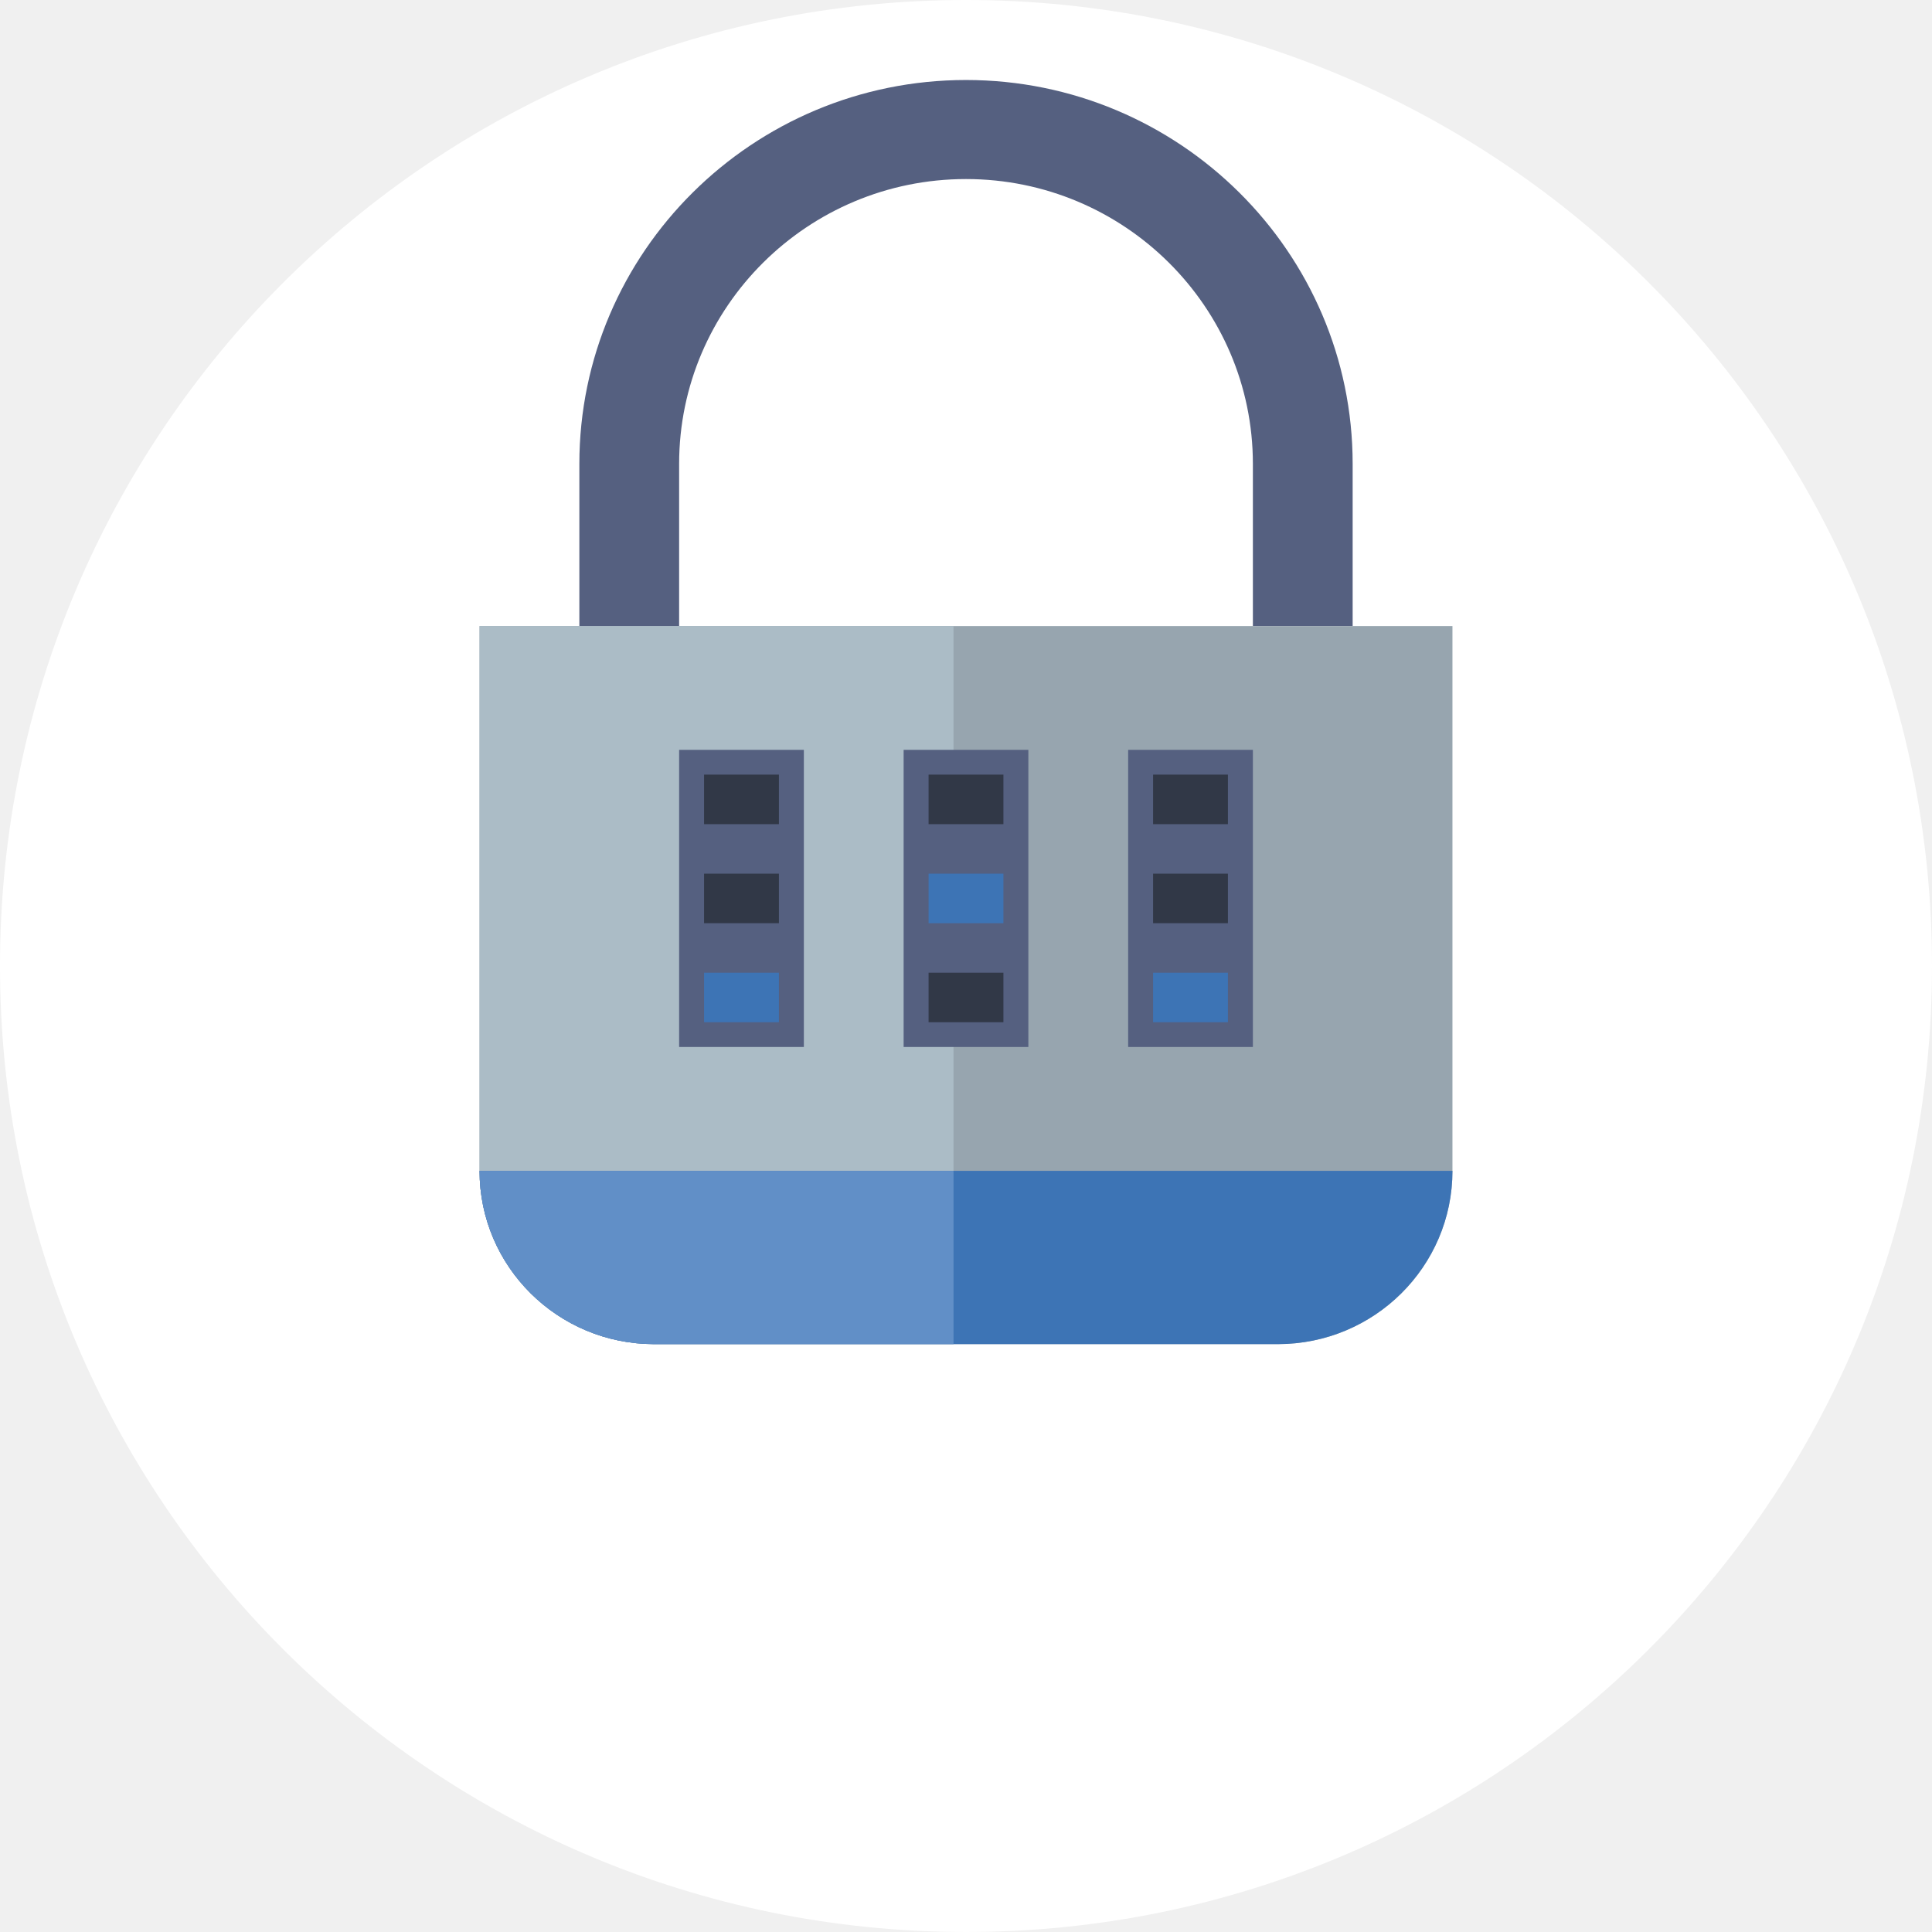
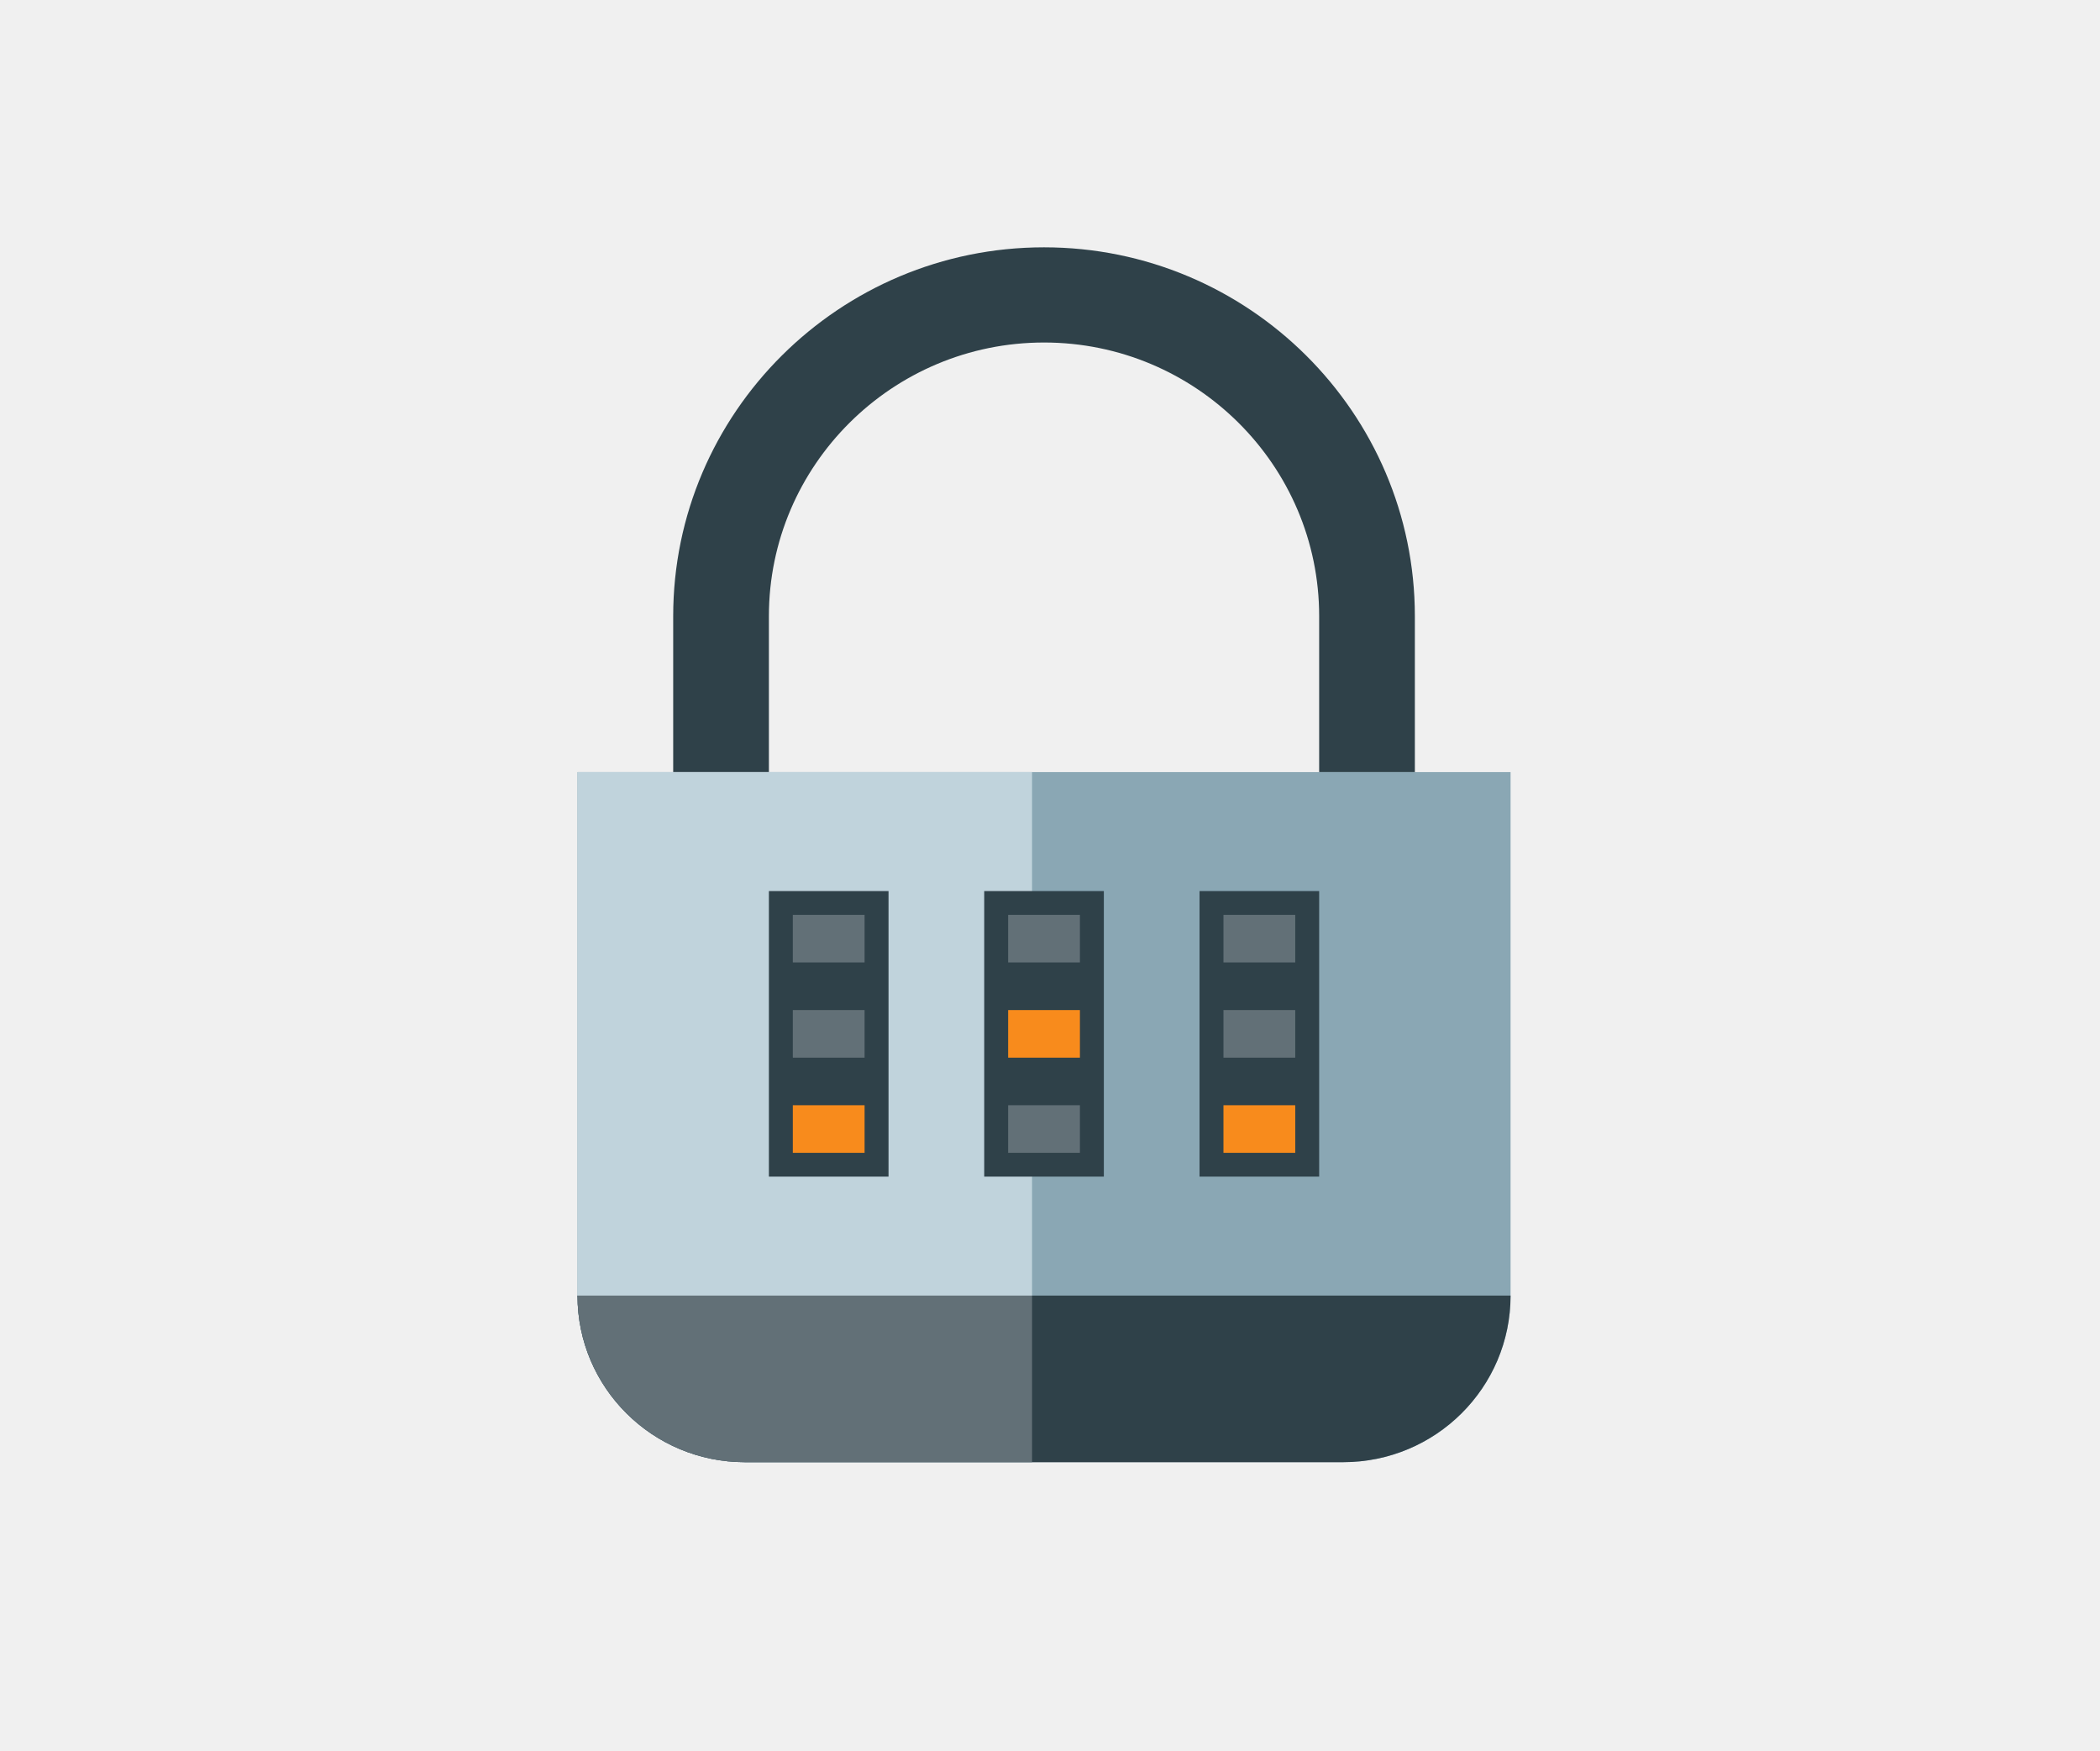
- <svg xmlns="http://www.w3.org/2000/svg" width="75px" height="75px" viewBox="0 0 75 75" version="1.1">
+ <svg xmlns="http://www.w3.org/2000/svg" width="120px" height="100px" viewBox="0 0 120 100" version="1.1">
  <defs />
-   <g id="Page-1" stroke="none" stroke-width="1" fill="none" fill-rule="evenodd">
-     <g id="Home" transform="translate(-168, -982)">
-       <g id="private" transform="translate(167.6167, 981.0147)">
-         <circle id="Oval-51-Copy-6" fill="#FFFFFF" cx="37.883" cy="38.485" r="37.5" />
-         <g id="Combination-Lock" transform="translate(19, 4)">
-           <path d="M33.893,21.289 L30.02,21.289 L30.02,14.991 C30.02,8.895 25.024,3.936 18.883,3.936 C12.743,3.936 7.747,8.895 7.747,14.991 L7.747,21.289 L3.874,21.289 L3.874,14.991 C3.874,6.775 10.607,0.091 18.883,0.091 C27.16,0.091 33.893,6.775 33.893,14.991 L33.893,21.289" id="Fill-2559" fill="#556080" />
-           <path d="M30.988,49.164 L6.779,49.164 C3.035,49.164 0,46.152 0,42.437 L0,21.289 L37.767,21.289 L37.767,42.437 C37.767,46.152 34.732,49.164 30.988,49.164" id="Fill-2565" fill="#97A5AF" />
-           <path d="M6.779,49.164 L18.399,49.164 L18.399,21.289 L0,21.289 L0,42.437 C0,46.152 3.035,49.164 6.779,49.164" id="Fill-2566" fill="#ABBCC6" />
-           <path d="M30.988,49.164 L6.779,49.164 C3.035,49.164 0,46.152 0,42.437 L37.767,42.437 C37.767,46.152 34.732,49.164 30.988,49.164" id="Fill-2576" fill="#3D74B5" />
-           <path d="M25.178,26.094 L30.02,26.094 L30.02,37.629 L25.178,37.629 L25.178,26.094 Z" id="Fill-2577" fill="#556080" />
-           <path d="M16.462,26.094 L21.304,26.094 L21.304,37.629 L16.462,37.629 L16.462,26.094 Z" id="Fill-2578" fill="#556080" />
-           <path d="M7.747,26.094 L12.589,26.094 L12.589,37.629 L7.747,37.629 L7.747,26.094 Z" id="Fill-2579" fill="#556080" />
-           <path d="M8.715,27.056 L11.621,27.056 L11.621,28.979 L8.715,28.979 L8.715,27.056 Z" id="Fill-2651" fill="#313847" />
-           <path d="M8.715,30.901 L11.621,30.901 L11.621,32.824 L8.715,32.824 L8.715,30.901 Z" id="Fill-2652" fill="#313847" />
-           <path d="M8.715,34.746 L11.621,34.746 L11.621,36.668 L8.715,36.668 L8.715,34.746 Z" id="Fill-2653" fill="#3D74B5" />
-           <path d="M17.431,27.056 L20.336,27.056 L20.336,28.979 L17.431,28.979 L17.431,27.056 Z" id="Fill-2654" fill="#313847" />
-           <path d="M17.431,30.901 L20.336,30.901 L20.336,32.824 L17.431,32.824 L17.431,30.901 Z" id="Fill-2655" fill="#3D74B5" />
-           <path d="M17.431,34.746 L20.336,34.746 L20.336,36.668 L17.431,36.668 L17.431,34.746 Z" id="Fill-2656" fill="#313847" />
-           <path d="M26.146,27.056 L29.051,27.056 L29.051,28.979 L26.146,28.979 L26.146,27.056 Z" id="Fill-2657" fill="#313847" />
-           <path d="M26.146,30.901 L29.051,30.901 L29.051,32.824 L26.146,32.824 L26.146,30.901 Z" id="Fill-2658" fill="#313847" />
-           <path d="M26.146,34.746 L29.051,34.746 L29.051,36.668 L26.146,36.668 L26.146,34.746 Z" id="Fill-2659" fill="#3D74B5" />
-           <path d="M0,42.437 C0,46.152 3.035,49.164 6.779,49.164 L18.399,49.164 L18.399,42.437 L0,42.437" id="Fill-2672" fill="#618FC7" />
+   <g id="Style-Inventory" stroke="none" stroke-width="1" fill="none" fill-rule="evenodd">
+     <g id="Features" transform="translate(-259, -404)">
+       <g id="private" transform="translate(259, 404)">
+         <rect id="Bound" fill-opacity="0.01" fill="#FFFFFF" x="0" y="0" width="120" height="100" />
+         <g id="Combination-Lock" transform="translate(33, 14)">
+           <path d="M47.849,30.109 L42.381,30.109 L42.381,21.201 C42.381,12.581 35.328,5.567 26.659,5.567 C17.99,5.567 10.937,12.581 10.937,21.201 L10.937,30.109 L5.468,30.109 L5.468,21.201 C5.468,9.582 14.974,0.129 26.659,0.129 C38.344,0.129 47.849,9.582 47.849,21.201 L47.849,30.109" id="Fill-2559" fill="#2F4149" />
+           <path d="M43.748,69.532 L9.57,69.532 C4.285,69.532 0,65.272 0,60.017 L0,30.109 L53.318,30.109 L53.318,60.017 C53.318,65.272 49.033,69.532 43.748,69.532" id="Fill-2565" fill="#8AA7B4" />
+           <path d="M25.975,69.532 L25.975,30.109 L0,30.109 L0,60.017 C0,65.272 4.285,69.532 9.57,69.532 L25.975,69.532 Z" id="Fill-2566" fill="#C0D3DC" />
+           <path d="M43.748,69.532 L9.57,69.532 C4.285,69.532 0,65.272 0,60.017 L53.318,60.017 C53.318,65.272 49.033,69.532 43.748,69.532" id="Fill-2576" fill="#2F4149" />
+           <path d="M35.545,36.905 L42.381,36.905 L42.381,53.219 L35.545,53.219 L35.545,36.905 Z" id="Fill-2577" fill="#2F4149" />
+           <path d="M23.241,36.905 L30.077,36.905 L30.077,53.219 L23.241,53.219 L23.241,36.905 Z" id="Fill-2578" fill="#2F4149" />
+           <path d="M10.937,36.905 L17.773,36.905 L17.773,53.219 L10.937,53.219 L10.937,36.905 Z" id="Fill-2579" fill="#2F4149" />
+           <path d="M12.304,38.266 L16.405,38.266 L16.405,40.985 L12.304,40.985 L12.304,38.266 Z" id="Fill-2651" fill="#627077" />
+           <path d="M12.304,43.704 L16.405,43.704 L16.405,46.423 L12.304,46.423 L12.304,43.704 Z" id="Fill-2652" fill="#627077" />
+           <path d="M12.304,49.14 L16.405,49.14 L16.405,51.859 L12.304,51.859 L12.304,49.14 Z" id="Fill-2653" fill="#F88B1C" />
+           <path d="M24.608,38.266 L28.71,38.266 L28.71,40.985 L24.608,40.985 L24.608,38.266 Z" id="Fill-2654" fill="#627077" />
+           <path d="M24.608,43.704 L28.71,43.704 L28.71,46.423 L24.608,46.423 L24.608,43.704 Z" id="Fill-2655" fill="#F88B1C" />
+           <path d="M24.608,49.14 L28.71,49.14 L28.71,51.859 L24.608,51.859 L24.608,49.14 Z" id="Fill-2656" fill="#627077" />
+           <path d="M36.912,38.266 L41.014,38.266 L41.014,40.985 L36.912,40.985 L36.912,38.266 Z" id="Fill-2657" fill="#627077" />
+           <path d="M36.912,43.704 L41.014,43.704 L41.014,46.423 L36.912,46.423 L36.912,43.704 Z" id="Fill-2658" fill="#627077" />
+           <path d="M36.912,49.14 L41.014,49.14 L41.014,51.859 L36.912,51.859 L36.912,49.14 Z" id="Fill-2659" fill="#F88B1C" />
+           <path d="M0,60.017 C0,65.272 4.285,69.532 9.57,69.532 L25.975,69.532 L25.975,60.017 L0,60.017" id="Fill-2672" fill="#627077" />
        </g>
      </g>
    </g>
  </g>
</svg>
